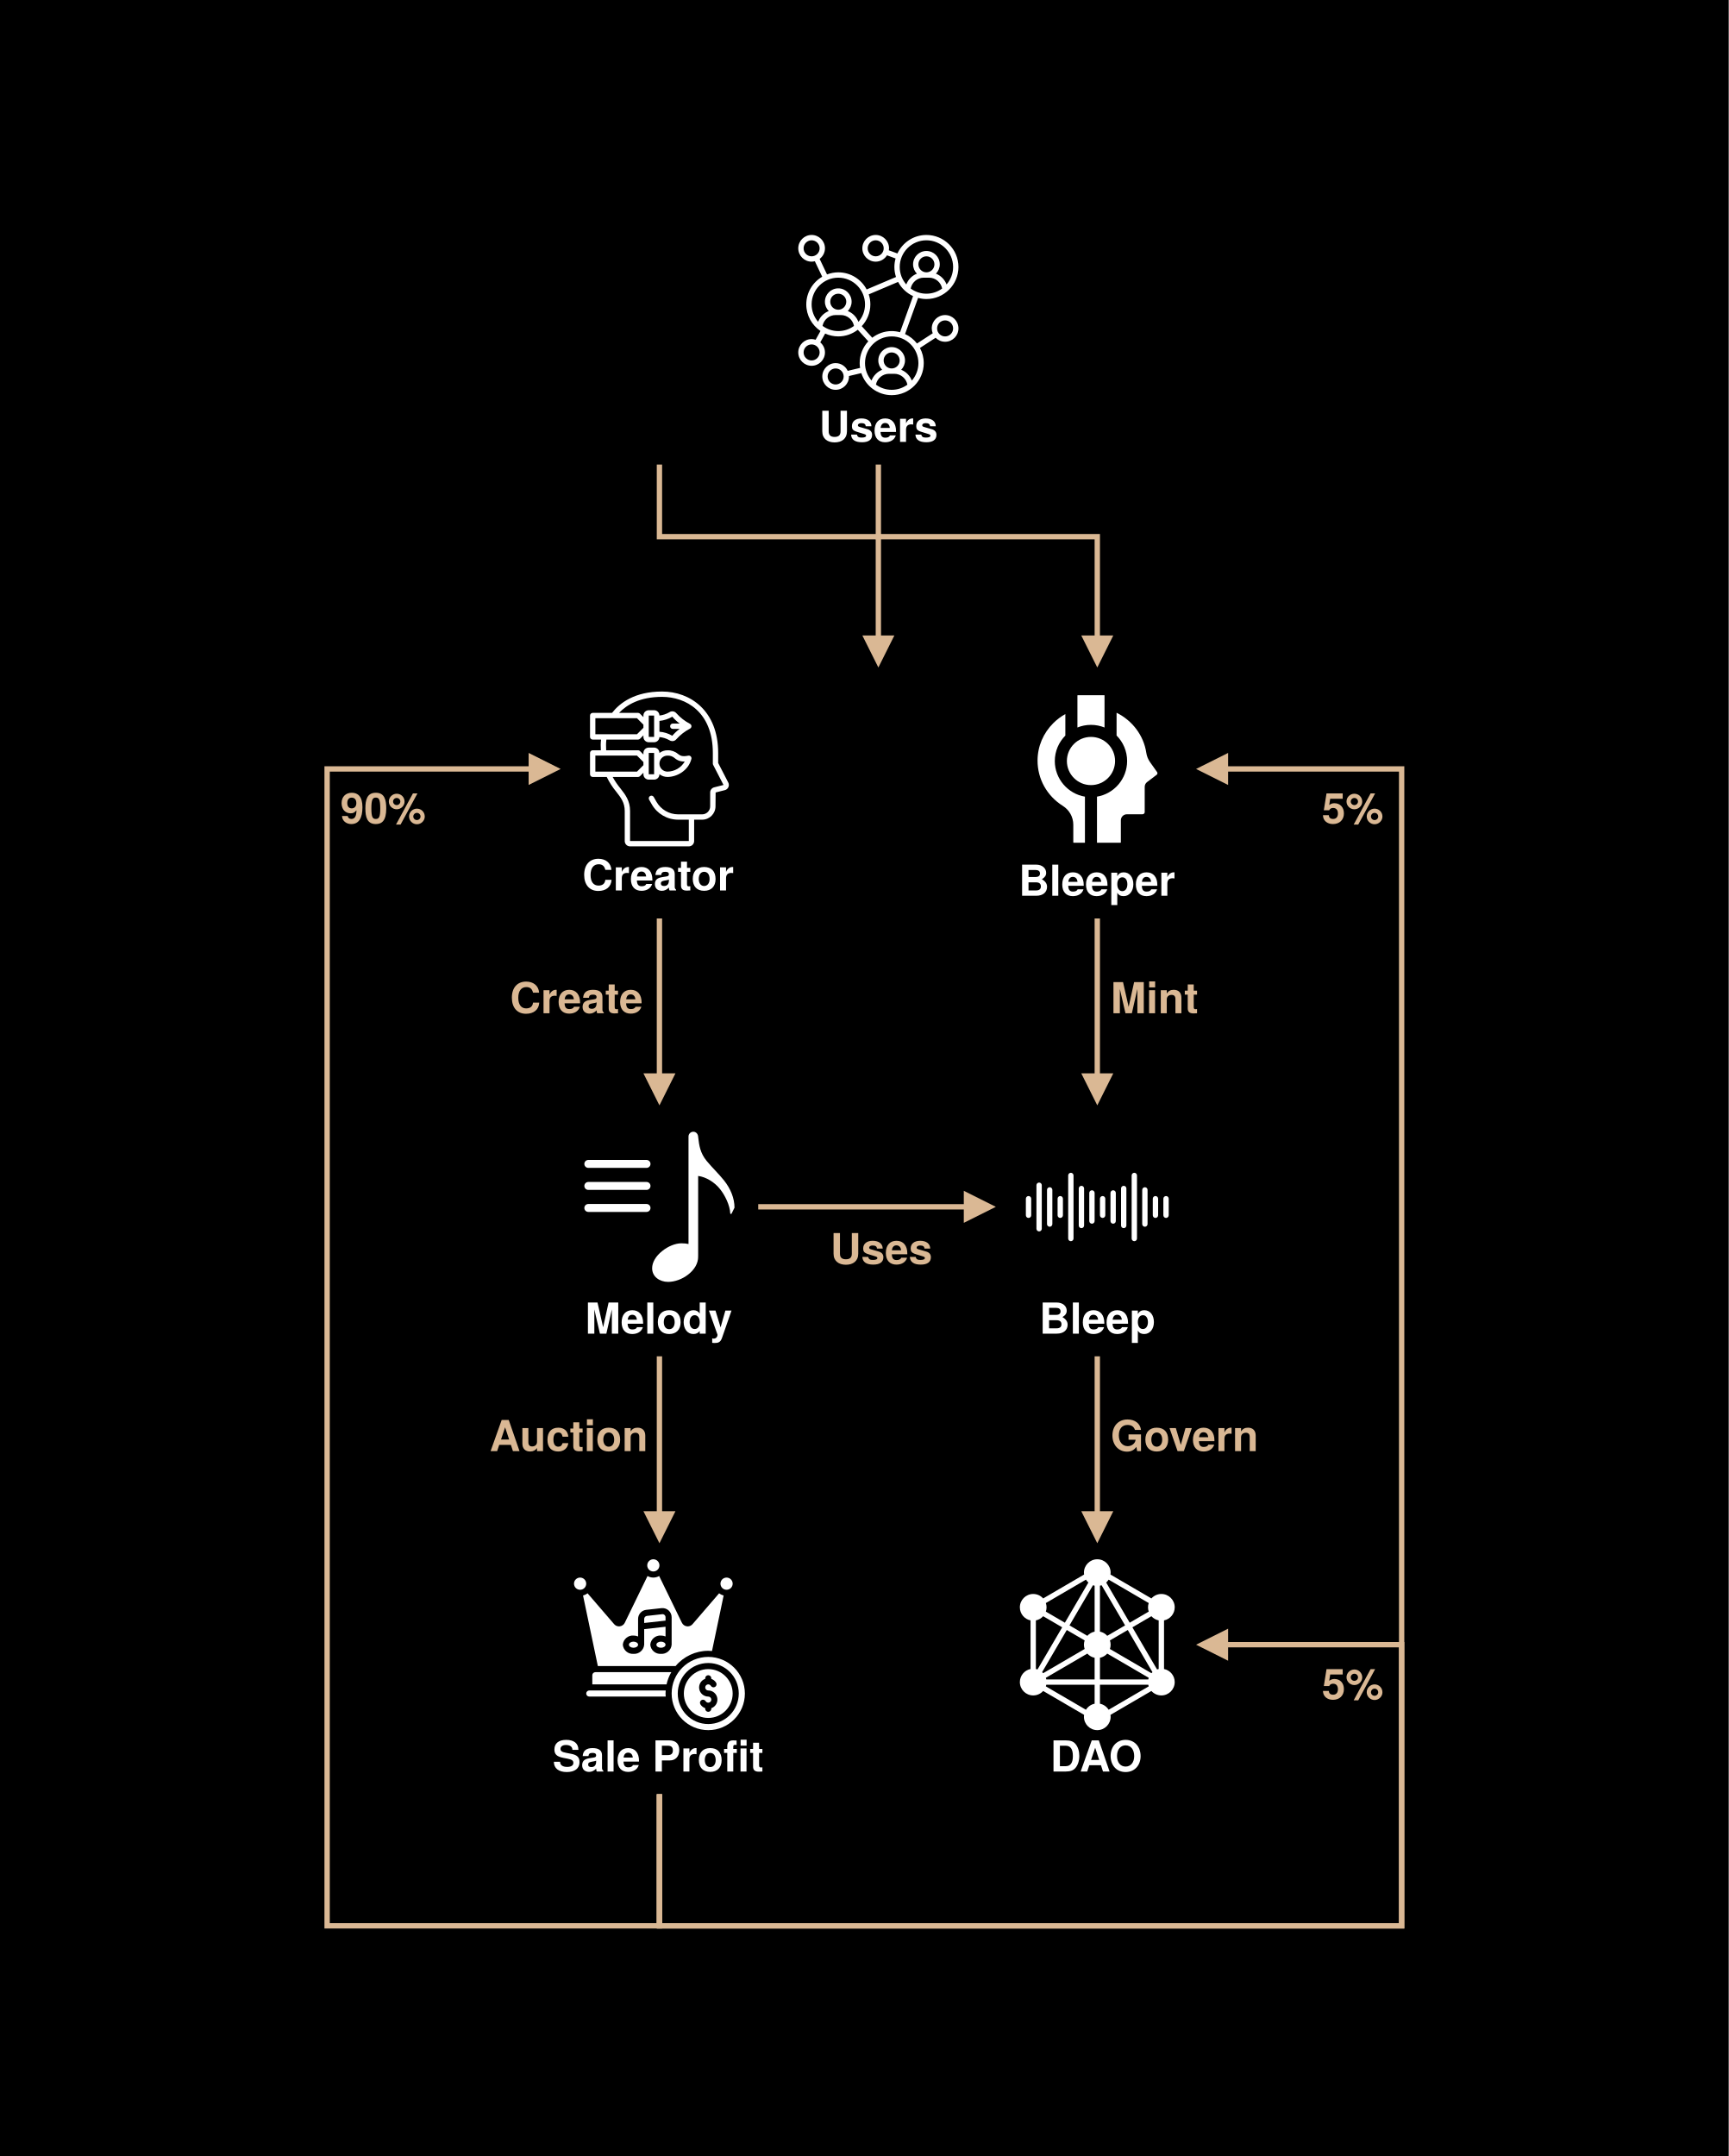
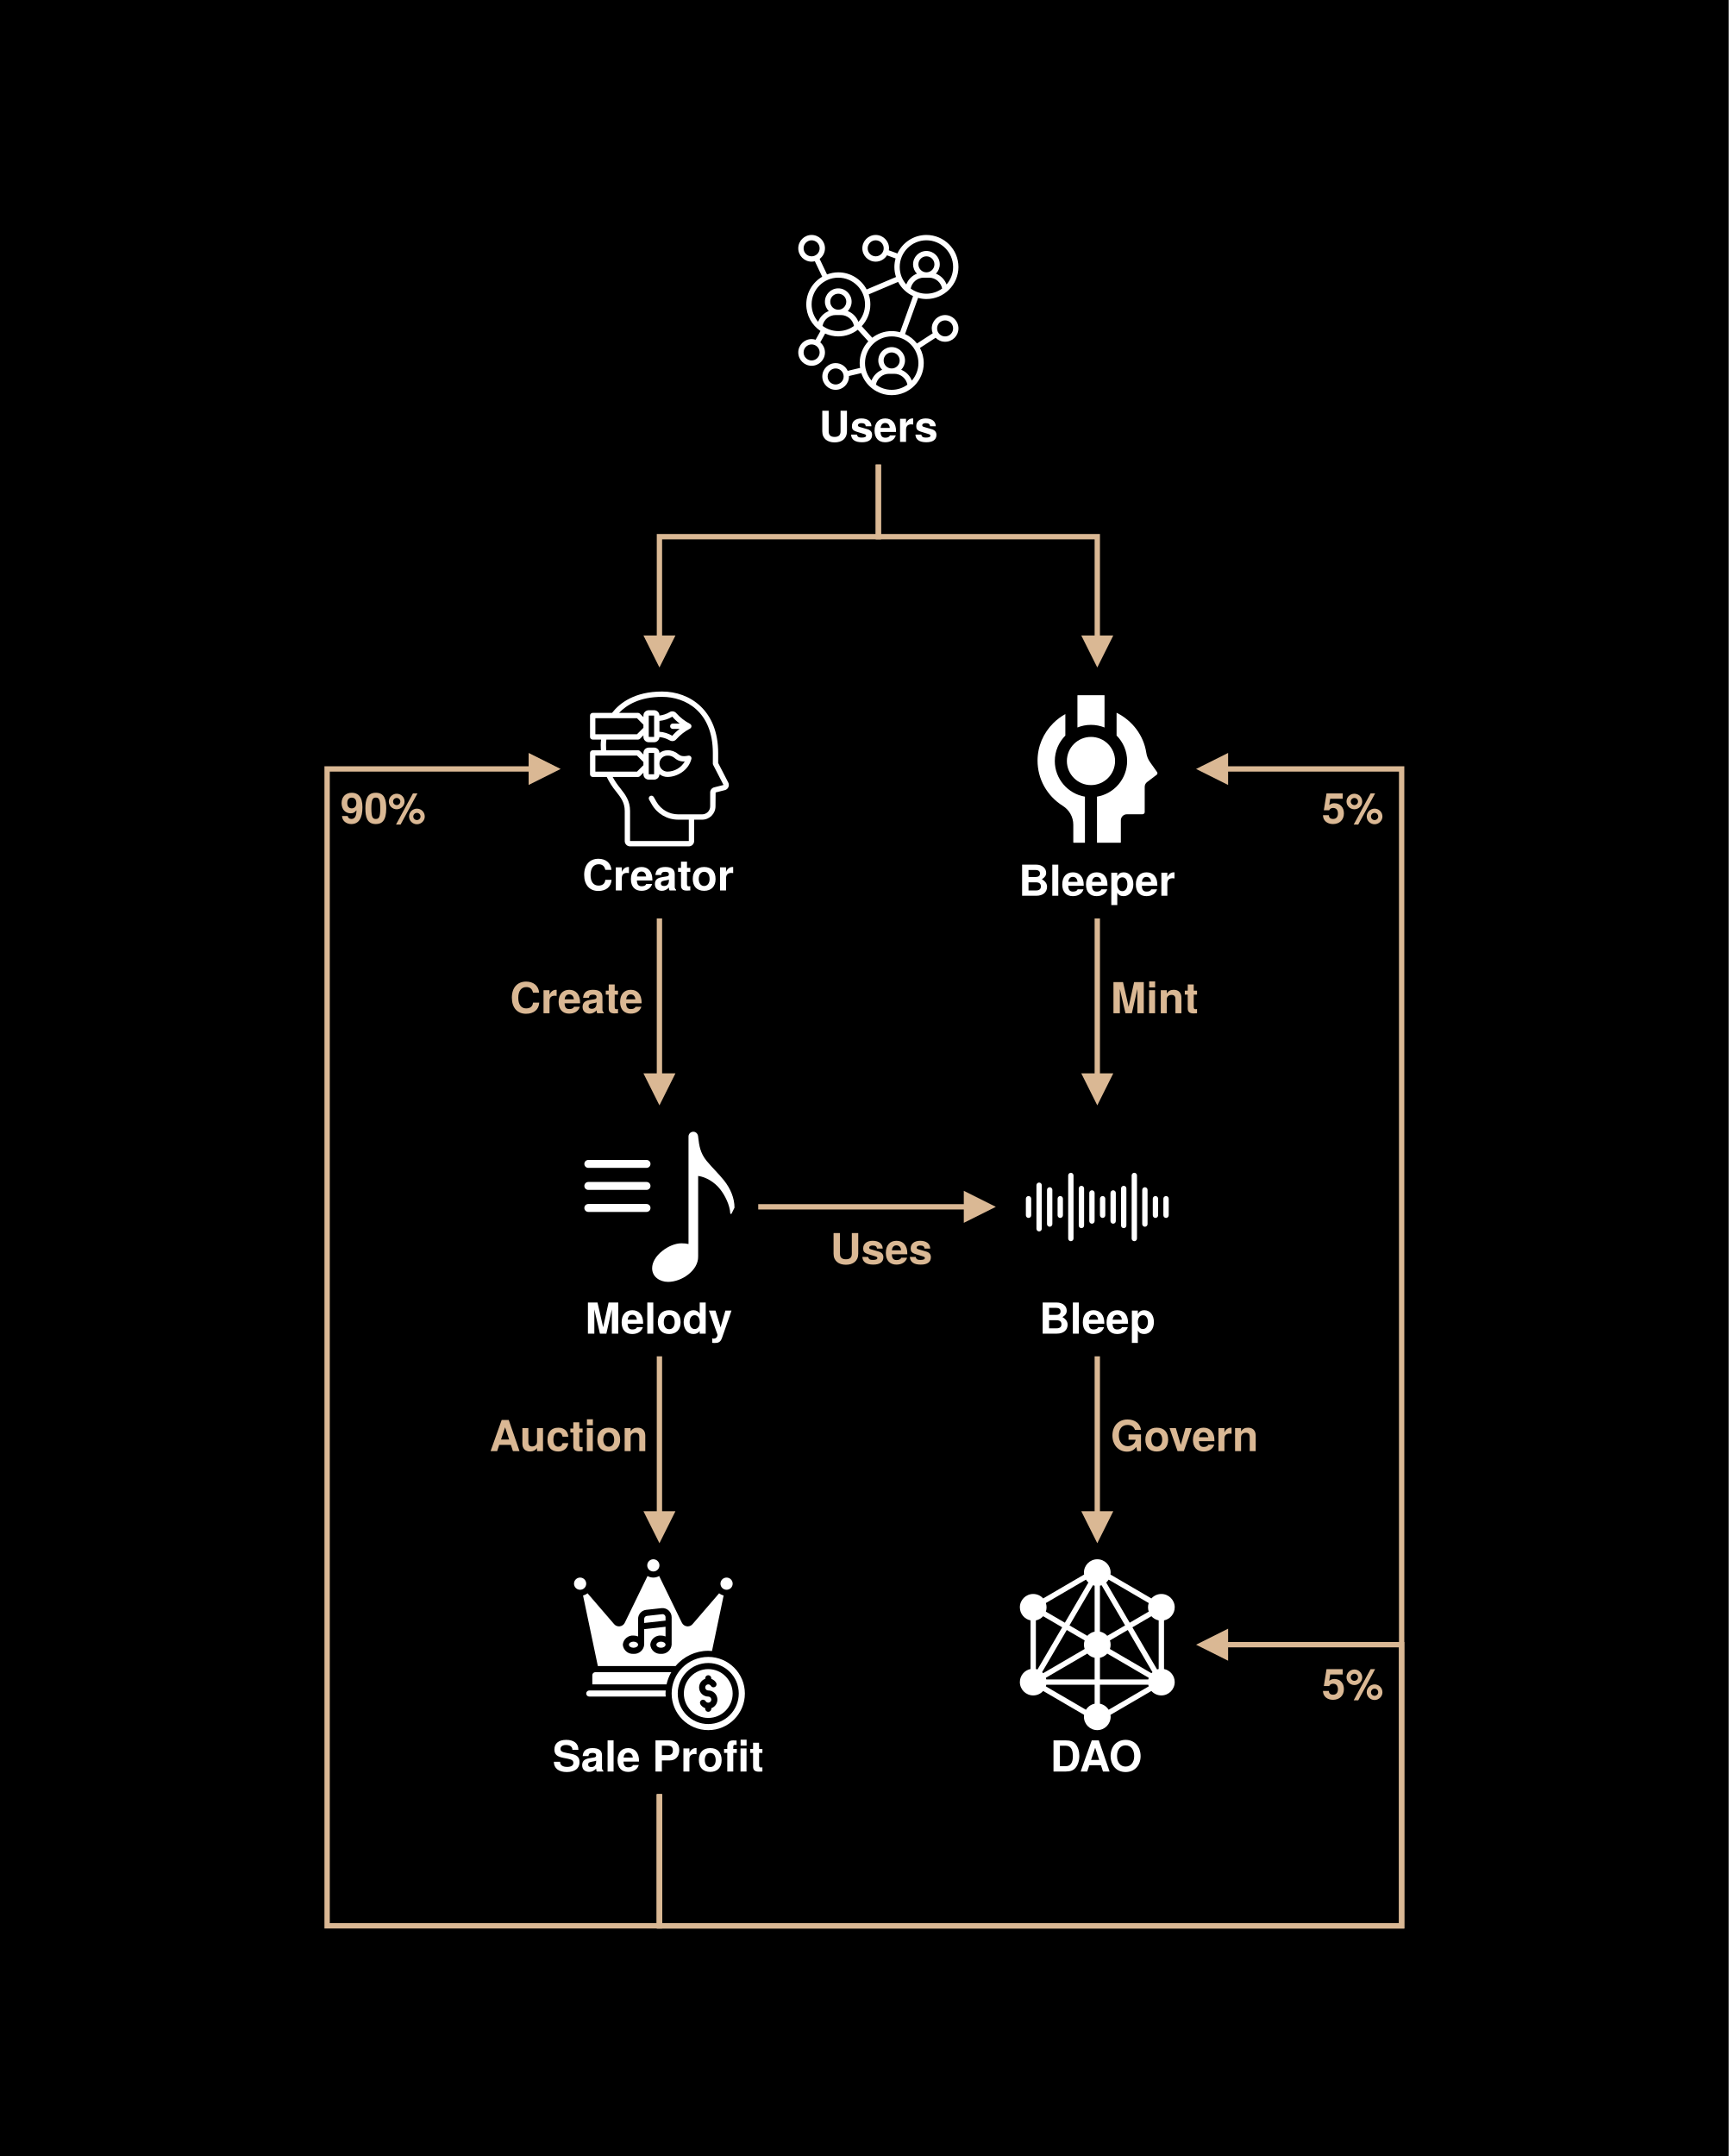
<svg xmlns="http://www.w3.org/2000/svg" width="1295px" height="1615px" viewBox="0 0 1295 1615" version="1.1">
  <defs>
    <filter color-interpolation-filters="auto" id="filter-1">
      <feColorMatrix in="SourceGraphic" type="matrix" values="0 0 0 0 1 0 0 0 0 1 0 0 0 0 1 0 0 0 1 0" />
    </filter>
  </defs>
  <g id="Ecosystem/Core_2" stroke="none" stroke-width="1" fill="none" fill-rule="evenodd">
    <rect fill="#000000" x="0" y="0" width="1295" height="1615" />
    <g id="Group" transform="translate(758, 840)" fill="#FFFFFF" fill-rule="nonzero">
      <g id="Icon/Bleeps/Bleep">
        <path d="M12.5,55.92 L12.5,55.92 C11.396,55.92 10.5,56.816 10.5,57.92 L10.5,70.32 C10.5,71.424 11.396,72.32 12.5,72.32 C13.604,72.32 14.5,71.424 14.5,70.32 L14.5,57.92 C14.5,56.816 13.604,55.92 12.5,55.92 Z" id="Path" />
        <path d="M20.42,45.82 C19.316,45.82 18.42,46.715 18.42,47.82 L18.42,80.42 C18.42,81.525 19.316,82.42 20.42,82.42 C21.524,82.42 22.42,81.525 22.42,80.42 L22.42,47.82 C22.42,46.715 21.524,45.82 20.42,45.82 Z" id="Path" />
        <path d="M28.34,49.32 C27.235,49.32 26.34,50.215 26.34,51.32 L26.34,76.92 C26.34,78.025 27.235,78.92 28.34,78.92 C29.445,78.92 30.34,78.025 30.34,76.92 L30.34,51.32 C30.34,50.215 29.445,49.32 28.34,49.32 Z" id="Path" />
        <path d="M36.26,55.92 L36.26,55.92 C35.156,55.92 34.26,56.816 34.26,57.92 L34.26,70.32 C34.26,71.424 35.156,72.32 36.26,72.32 C37.364,72.32 38.26,71.424 38.26,70.32 L38.26,57.92 C38.26,56.816 37.364,55.92 36.26,55.92 Z" id="Path" />
        <path d="M44.2,38.5 C43.096,38.5 42.2,39.395 42.2,40.5 L42.2,87.74 C42.2,88.844 43.096,89.74 44.2,89.74 C45.304,89.74 46.2,88.844 46.2,87.74 L46.2,40.5 C46.2,39.395 45.304,38.5 44.2,38.5 Z" id="Path" />
        <path d="M52.12,48.26 C51.016,48.26 50.12,49.156 50.12,50.26 L50.12,77.98 C50.12,79.085 51.016,79.98 52.12,79.98 C53.224,79.98 54.12,79.085 54.12,77.98 L54.12,50.26 C54.12,49.156 53.224,48.26 52.12,48.26 Z" id="Path" />
        <path d="M60,51.6 C58.895,51.6 58,52.495 58,53.6 L58,74.64 C58,75.745 58.895,76.64 60,76.64 C61.105,76.64 62,75.745 62,74.64 L62,53.6 C62,52.495 61.105,51.6 60,51.6 Z" id="Path" />
        <path d="M68,55.92 L68,55.92 C66.895,55.92 66,56.816 66,57.92 L66,70.32 C66,71.424 66.895,72.32 68,72.32 C69.105,72.32 70,71.424 70,70.32 L70,57.92 C70,56.816 69.105,55.92 68,55.92 Z" id="Path" />
        <path d="M75.88,51.6 C74.775,51.6 73.88,52.495 73.88,53.6 L73.88,74.64 C73.88,75.745 74.775,76.64 75.88,76.64 C76.984,76.64 77.88,75.745 77.88,74.64 L77.88,53.6 C77.88,52.495 76.984,51.6 75.88,51.6 Z" id="Path" />
        <path d="M83.8,48.26 C82.695,48.26 81.8,49.156 81.8,50.26 L81.8,77.98 C81.8,79.085 82.695,79.98 83.8,79.98 C84.904,79.98 85.8,79.085 85.8,77.98 L85.8,50.26 C85.8,49.156 84.904,48.26 83.8,48.26 Z" id="Path" />
        <path d="M91.74,38.5 C90.635,38.5 89.74,39.395 89.74,40.5 L89.74,87.74 C89.74,88.844 90.635,89.74 91.74,89.74 C92.844,89.74 93.74,88.844 93.74,87.74 L93.74,40.5 C93.74,39.395 92.844,38.5 91.74,38.5 Z" id="Path" />
        <path d="M99.66,49.32 C98.555,49.32 97.66,50.215 97.66,51.32 L97.66,76.92 C97.66,78.025 98.555,78.92 99.66,78.92 C100.764,78.92 101.66,78.025 101.66,76.92 L101.66,51.32 C101.66,50.215 100.764,49.32 99.66,49.32 Z" id="Path" />
        <path d="M107.58,55.92 L107.58,55.92 C106.475,55.92 105.58,56.816 105.58,57.92 L105.58,70.32 C105.58,71.424 106.475,72.32 107.58,72.32 C108.684,72.32 109.58,71.424 109.58,70.32 L109.58,57.92 C109.58,56.816 108.684,55.92 107.58,55.92 Z" id="Path" />
        <path d="M115.5,55.92 L115.5,55.92 C114.395,55.92 113.5,56.816 113.5,57.92 L113.5,70.32 C113.5,71.424 114.395,72.32 115.5,72.32 C116.605,72.32 117.5,71.424 117.5,70.32 L117.5,57.92 C117.5,56.816 116.605,55.92 115.5,55.92 Z" id="Path" />
      </g>
    </g>
    <g id="Group" transform="translate(430, 840)" fill="#FFFFFF" fill-rule="nonzero">
      <g id="Icon/Bleeps/Melody">
        <path d="M54.325,61.875 L10.725,61.875 C9.075,61.875 7.75,63.2 7.75,64.85 C7.75,66.5 9.075,67.825 10.725,67.825 L54.325,67.825 C55.975,67.825 57.3,66.5 57.3,64.85 C57.3,63.2 55.975,61.875 54.325,61.875 Z M54.325,45.375 L10.725,45.375 C9.075,45.375 7.75,46.7 7.75,48.35 C7.75,49.975 9.075,51.325 10.725,51.325 L54.325,51.325 C55.975,51.325 57.3,49.975 57.3,48.35 C57.3,46.7 55.975,45.375 54.325,45.375 Z M54.325,28.875 L10.725,28.875 C9.075,28.875 7.75,30.225 7.75,31.85 C7.75,33.5 9.075,34.825 10.725,34.825 L54.325,34.825 C55.975,34.825 57.3,33.5 57.3,31.85 C57.3,30.2 55.975,28.875 54.325,28.875 Z M112.3,44.125 C110.5,41.85 108.3,39.5 105.975,36.975 C103.8,34.625 101.525,32.225 99.4,29.65 C94.45,23.65 93.75,17.775 93.125,12.575 C93.025,11.8 92.95,11.05 92.85,10.325 L92.85,10.725 C92.55,9.05 91.15,7.75 89.375,7.75 C87.375,7.75 85.775,9.375 85.775,11.35 L85.775,91.85 C84.275,91.5 82.525,91.325 80.425,91.325 C75.95,91.325 70.45,93.55 66.075,97.1 C61.275,100.9 58.525,105.6 58.525,110 C58.525,112.975 59.775,115.625 62.05,117.425 C64.2,119.2 67.25,120.225 70.425,120.225 C75.5,120.225 81.125,118.175 85.45,114.775 C90.325,111.025 93,106.275 93,101.425 L92.925,101.275 C92.925,101.15 93,101.05 93,100.95 L93,40.875 C98.725,41.575 105.4,45.55 109.475,50.825 C113.05,55.275 116.8,62.85 117.025,68.825 C117.025,69.075 117.225,69.3 117.45,69.35 C117.7,69.4 117.95,69.275 118.05,69.05 L120.175,64.75 C120.225,64.675 120.225,64.6 120.225,64.5 C120.2,57.7 117.4,50.475 112.3,44.125 L112.3,44.125 Z" id="Shape" />
      </g>
    </g>
    <g id="Group" transform="translate(430, 1168)" fill="#FFFFFF" fill-rule="nonzero">
      <g id="Icon/Bleeps/Royalties">
        <circle id="Oval" cx="4.571" cy="18.286" r="4.571" />
        <ellipse id="Oval" cx="65.143" cy="64" rx="3.429" ry="2.286" />
        <path d="M68.571,43.429 C68.575,42.778 68.298,42.157 67.81,41.726 C67.331,41.284 66.681,41.076 66.034,41.159 L54.606,42.43 C53.449,42.558 52.573,43.535 52.571,44.699 L52.571,47.733 L68.571,45.954 L68.571,43.429 Z" id="Shape" />
        <circle id="Oval" cx="59.429" cy="4.571" r="4.571" />
        <circle id="Oval" cx="114.286" cy="18.286" r="4.571" />
        <ellipse id="Oval" cx="44.571" cy="64" rx="3.429" ry="2.286" />
        <path d="M100.571,82.286 C90.473,82.286 82.286,90.473 82.286,100.571 C82.286,110.67 90.473,118.857 100.571,118.857 C110.67,118.857 118.857,110.67 118.857,100.571 C118.846,90.477 110.666,82.297 100.571,82.286 Z M102.857,111.579 L102.857,112 C102.857,113.262 101.834,114.286 100.571,114.286 C99.309,114.286 98.286,113.262 98.286,112 L98.286,111.543 C96.753,111.017 95.457,109.964 94.629,108.571 C94.043,107.483 94.428,106.127 95.498,105.509 C96.568,104.891 97.935,105.235 98.585,106.286 C99.139,107.246 100.302,107.67 101.344,107.291 C102.386,106.913 103.007,105.842 102.816,104.75 C102.626,103.658 101.68,102.86 100.571,102.857 C97.236,102.863 94.382,100.463 93.816,97.175 C93.251,93.888 95.139,90.672 98.286,89.563 L98.286,89.143 C98.286,87.88 99.309,86.857 100.571,86.857 C101.834,86.857 102.857,87.88 102.857,89.143 L102.857,89.6 C104.39,90.126 105.686,91.179 106.514,92.571 C107.1,93.659 106.715,95.016 105.645,95.634 C104.575,96.252 103.208,95.908 102.558,94.857 C102.004,93.897 100.841,93.473 99.799,93.851 C98.757,94.229 98.136,95.301 98.326,96.392 C98.517,97.484 99.463,98.282 100.571,98.286 C103.907,98.279 106.761,100.68 107.327,103.968 C107.892,107.255 106.004,110.471 102.857,111.579 Z" id="Shape" />
        <path d="M13.714,86.857 L13.714,93.714 L69.33,93.714 C70.04,90.5 71.244,87.416 72.901,84.571 L16,84.571 C14.738,84.571 13.714,85.595 13.714,86.857 Z" id="Shape" />
        <path d="M11.429,98.286 C10.833,98.28 10.262,98.517 9.845,98.942 C9.396,99.365 9.142,99.955 9.143,100.571 C9.143,101.834 10.166,102.857 11.429,102.857 L68.688,102.857 C68.633,102.098 68.571,101.344 68.571,100.571 C68.571,99.799 68.633,99.045 68.688,98.286 L11.429,98.286 Z" id="Shape" />
        <path d="M100.571,73.143 C85.423,73.143 73.143,85.423 73.143,100.571 C73.143,115.72 85.423,128 100.571,128 C115.72,128 128,115.72 128,100.571 C127.984,85.43 115.713,73.159 100.571,73.143 Z M100.571,123.429 C87.948,123.429 77.714,113.195 77.714,100.571 C77.714,87.948 87.948,77.714 100.571,77.714 C113.195,77.714 123.429,87.948 123.429,100.571 C123.415,113.189 113.189,123.415 100.571,123.429 Z" id="Shape" />
        <path d="M76.096,80 C82.162,72.757 91.124,68.572 100.571,68.571 C101.52,68.571 102.453,68.633 103.378,68.713 L112.096,27.134 C110.867,26.826 109.715,26.265 108.715,25.486 L88.887,48.51 C87.978,49.63 86.61,50.276 85.168,50.267 C84.969,50.266 84.769,50.254 84.571,50.231 C82.903,50.031 81.46,48.976 80.763,47.447 L63.79,12.558 C61.087,14.1 57.77,14.1 55.067,12.558 L38.078,47.49 C37.375,49 35.94,50.037 34.286,50.231 C34.087,50.254 33.887,50.267 33.687,50.267 C32.216,50.267 30.825,49.593 29.913,48.439 L10.142,25.486 C9.142,26.265 7.991,26.826 6.761,27.134 L17.856,80 L76.096,80 Z M44.571,57.143 C45.748,57.145 46.913,57.378 48,57.829 L48,44.699 C48,41.205 50.627,38.269 54.101,37.883 L65.529,36.615 C67.467,36.4 69.405,37.02 70.859,38.32 C72.312,39.621 73.142,41.478 73.143,43.429 L73.143,64 C72.799,68.088 69.236,71.143 65.143,70.857 C61.05,71.143 57.487,68.088 57.143,64 C57.487,59.912 61.05,56.857 65.143,57.143 C66.32,57.145 67.484,57.378 68.571,57.829 L68.571,50.553 L52.571,52.343 L52.571,64 C52.228,68.088 48.664,71.143 44.571,70.857 C40.479,71.143 36.915,68.088 36.571,64 C36.915,59.912 40.479,56.857 44.571,57.143 Z" id="Shape" />
      </g>
    </g>
    <g id="Group" transform="translate(758, 1168)" fill="#FFFFFF" fill-rule="nonzero">
      <g id="Icon/Generic/DAO">
        <path d="M114,82.201 L114,45.799 C118.559,44.87 122,40.829 122,36 C122,30.486 117.514,26 112,26 C109.041,26 106.379,27.293 104.546,29.343 L73.894,11.451 C73.963,10.977 74,10.493 74,10 C74,4.486 69.514,0 64,0 C58.486,0 54,4.486 54,10 C54,10.493 54.037,10.977 54.106,11.451 L23.453,29.343 C21.621,27.293 18.959,26 16,26 C10.486,26 6,30.486 6,36 C6,40.829 9.441,44.87 14,45.799 L14,82.201 C9.441,83.13 6,87.171 6,92 C6,97.514 10.486,102 16,102 C18.96,102 21.622,100.706 23.455,98.656 L54.107,116.547 C54.038,117.022 54,117.507 54,118 C54,123.514 58.486,128 64,128 C69.514,128 74,123.514 74,118 C74,117.506 73.963,117.022 73.893,116.547 L104.545,98.656 C106.378,100.706 109.04,102 112,102 C117.514,102 122,97.514 122,92 C122,87.171 118.559,83.13 114,82.201 Z M108.775,82.537 L90.299,50.972 L104.546,42.657 C105.955,44.233 107.853,45.361 110,45.799 L110,82.201 C109.581,82.287 109.173,82.401 108.775,82.537 Z M66,90 L66,73.799 C68.147,73.361 70.045,72.233 71.454,70.657 L102.53,88.794 C102.397,89.186 102.285,89.588 102.201,90 L66,90 L66,90 Z M25.799,90 C25.715,89.588 25.603,89.186 25.47,88.794 L56.547,70.657 C57.955,72.233 59.853,73.361 62,73.799 L62,90 L25.799,90 Z M18,82.201 L18,45.799 C20.147,45.361 22.045,44.233 23.453,42.657 L37.701,50.972 L19.225,82.537 C18.827,82.401 18.419,82.287 18,82.201 Z M41.154,52.988 L54.53,60.794 C54.188,61.801 54,62.879 54,64 C54,65.121 54.188,66.198 54.53,67.206 L23.453,85.343 C23.208,85.068 22.948,84.806 22.673,84.56 L41.154,52.988 Z M62,19.799 L62,54.201 C59.853,54.639 57.955,55.767 56.547,57.343 L43.173,49.538 L60.776,19.464 C61.174,19.6 61.582,19.713 62,19.799 Z M67.224,19.464 L84.827,49.538 L71.454,57.343 C70.045,55.767 68.147,54.639 66,54.201 L66,19.799 C66.418,19.713 66.826,19.6 67.224,19.464 Z M104.546,85.343 L73.47,67.206 C73.812,66.198 74,65.121 74,64 C74,62.879 73.812,61.801 73.47,60.794 L86.846,52.988 L105.327,84.56 C105.052,84.806 104.792,85.068 104.546,85.343 Z M102.53,32.794 C102.188,33.801 102,34.879 102,36 C102,37.121 102.188,38.199 102.53,39.206 L88.279,47.523 L70.672,17.441 C71.379,16.807 71.994,16.074 72.497,15.264 L102.53,32.794 Z M55.503,15.264 C56.007,16.074 56.622,16.807 57.328,17.441 L39.72,47.523 L25.47,39.206 C25.811,38.199 26,37.121 26,36 C26,34.879 25.811,33.801 25.47,32.794 L55.503,15.264 Z M25.471,95.204 C25.603,94.812 25.715,94.412 25.799,94 L62,94 L62,108.201 C59.264,108.759 56.932,110.438 55.504,112.734 L25.471,95.204 Z M72.496,112.734 C71.067,110.438 68.736,108.759 66,108.201 L66,94 L102.201,94 C102.285,94.412 102.397,94.812 102.529,95.204 L72.496,112.734 Z" id="Shape" />
      </g>
    </g>
    <text id="Bleep" font-family="HelveticaNeue-Bold, Helvetica Neue" font-size="32" font-weight="bold" fill="#FFFFFF">
      <tspan x="778.464" y="999">Bleep</tspan>
    </text>
    <text id="Mint" font-family="HelveticaNeue-Bold, Helvetica Neue" font-size="32" font-weight="bold" fill="#DAB894">
      <tspan x="832" y="759">Mint</tspan>
    </text>
    <text id="Create" font-family="HelveticaNeue-Bold, Helvetica Neue" font-size="32" font-weight="bold" fill="#DAB894">
      <tspan x="382.048" y="759">Create</tspan>
    </text>
    <text id="Users" font-family="HelveticaNeue-Bold, Helvetica Neue" font-size="32" font-weight="bold" fill="#FFFFFF">
      <tspan x="613.552" y="331">Users</tspan>
    </text>
    <text id="Melody" font-family="HelveticaNeue-Bold, Helvetica Neue" font-size="32" font-weight="bold" fill="#FFFFFF">
      <tspan x="438.32" y="999">Melody</tspan>
    </text>
    <text id="Bleeper" font-family="HelveticaNeue-Bold, Helvetica Neue" font-size="32" font-weight="bold" fill="#FFFFFF">
      <tspan x="763.056" y="671">Bleeper</tspan>
    </text>
    <text id="DAO" font-family="HelveticaNeue-Bold, Helvetica Neue" font-size="32" font-weight="bold" fill="#FFFFFF">
      <tspan x="786.736" y="1327">DAO</tspan>
    </text>
    <text id="Sale-Profit" font-family="HelveticaNeue-Bold, Helvetica Neue" font-size="32" font-weight="bold" fill="#FFFFFF">
      <tspan x="413.88" y="1327">Sale Profit</tspan>
    </text>
    <text id="Creator" font-family="HelveticaNeue-Bold, Helvetica Neue" font-size="32" font-weight="bold" fill="#FFFFFF">
      <tspan x="436.208" y="667">Creator</tspan>
    </text>
    <g id="014-networking" transform="translate(594, 172)" filter="url(#filter-1)">
      <g transform="translate(4, 4)">
        <path d="M96,48 C109.234,48 120,37.234 120,24 C120,10.766 109.234,0 96,0 C86.39,0 78.104,5.69 74.274,13.868 L67.848,11.496 C67.924,11.004 68,10.512 68,10 C68,4.486 63.514,0 58,0 C52.486,0 48,4.486 48,10 C48,15.514 52.486,20 58,20 C61.582,20 64.706,18.09 66.472,15.252 L72.888,17.62 C72.324,19.656 72,21.788 72,24 C72,26.62 72.436,29.136 73.216,31.498 L51.22,40.82 C47.192,33.206 39.198,28 30,28 C27.02,28 24.176,28.572 21.54,29.568 L16.008,17.942 C18.418,16.114 20,13.25 20,10 C20,4.486 15.514,0 10,0 C4.486,0 0,4.486 0,10 C0,15.514 4.486,20 10,20 C10.832,20 11.63,19.868 12.404,19.674 L17.93,31.288 C10.808,35.456 6,43.168 6,52 C6,60.296 10.232,67.618 16.648,71.93 L12.99,78.506 C12.038,78.206 11.048,78 10,78 C4.486,78 0,82.486 0,88 C0,93.514 4.486,98 10,98 C15.514,98 20,93.514 20,88 C20,84.972 18.618,82.286 16.486,80.452 L20.152,73.862 C23.16,75.224 26.488,76 30,76 C35.488,76 40.536,74.128 44.584,71.016 L52.456,79.676 C48.464,83.964 46,89.692 46,96 C46,97.224 46.122,98.416 46.298,99.59 L37.036,101.788 C35.442,98.38 32.004,96 28,96 C22.486,96 18,100.486 18,106 C18,111.514 22.486,116 28,116 C33.514,116 38,111.514 38,106 C38,105.89 37.97,105.786 37.968,105.676 L47.212,103.484 C50.364,113.062 59.38,120 70,120 C83.234,120 94,109.234 94,96 C94,91.896 92.962,88.032 91.138,84.652 L102.886,77.014 C104.702,78.854 107.218,80 110,80 C115.514,80 120,75.514 120,70 C120,64.486 115.514,60 110,60 C104.486,60 100,64.486 100,70 C100,71.292 100.266,72.52 100.714,73.654 L88.938,81.31 C86.582,78.28 83.522,75.834 80,74.21 L89.762,47.148 C91.754,47.686 93.84,48 96,48 Z M58,16 C54.692,16 52,13.308 52,10 C52,6.692 54.692,4 58,4 C61.308,4 64,6.692 64,10 C64,13.308 61.308,16 58,16 Z M4,10 C4,6.692 6.692,4 10,4 C13.308,4 16,6.692 16,10 C16,13.308 13.308,16 10,16 C6.692,16 4,13.308 4,10 Z M10,94 C6.692,94 4,91.308 4,88 C4,84.692 6.692,82 10,82 C13.308,82 16,84.692 16,88 C16,91.308 13.308,94 10,94 Z M28,112 C24.692,112 22,109.308 22,106 C22,102.692 24.692,100 28,100 C31.308,100 34,102.692 34,106 C34,109.308 31.308,112 28,112 Z M110,64 C113.308,64 116,66.692 116,70 C116,73.308 113.308,76 110,76 C106.692,76 104,73.308 104,70 C104,66.692 106.692,64 110,64 Z M84.222,40.128 C85.114,35.502 89.192,32 94,32 L98,32 C102.808,32 106.886,35.502 107.778,40.128 C104.47,42.55 100.406,44 96,44 C91.594,44 87.53,42.55 84.222,40.128 Z M96,28 C92.692,28 90,25.308 90,22 C90,18.692 92.692,16 96,16 C99.308,16 102,18.692 102,22 C102,25.308 99.308,28 96,28 Z M96,4 C107.028,4 116,12.972 116,24 C116,29 114.142,33.568 111.096,37.078 C109.694,33.388 106.772,30.442 103.132,28.988 C104.902,27.184 106,24.72 106,22 C106,16.486 101.514,12 96,12 C90.486,12 86,16.486 86,22 C86,24.72 87.098,27.184 88.868,28.988 C85.228,30.442 82.306,33.388 80.904,37.078 C77.858,33.568 76,29 76,24 C76,12.972 84.972,4 96,4 L96,4 Z M10,52 C10,40.972 18.972,32 30,32 C41.028,32 50,40.972 50,52 C50,57.016 48.13,61.596 45.068,65.11 C43.672,61.406 40.744,58.446 37.094,56.988 C38.862,55.184 39.96,52.72 39.96,50 C39.96,44.486 35.474,40 29.96,40 C24.446,40 19.96,44.486 19.96,50 C19.96,52.72 21.058,55.184 22.828,56.988 C19.198,58.436 16.28,61.37 14.874,65.046 C11.846,61.54 10,56.986 10,52 L10,52 Z M23.96,50 C23.96,46.692 26.652,44 29.96,44 C33.268,44 35.96,46.692 35.96,50 C35.96,53.308 33.268,56 29.96,56 C26.652,56 23.96,53.308 23.96,50 Z M18.188,68.102 C19.09,63.488 23.162,60 27.96,60 L31.96,60 C36.776,60 40.862,63.514 41.742,68.154 C38.44,70.562 34.39,72 30,72 C25.578,72 21.502,70.54 18.188,68.102 Z M58.188,112.102 C59.09,107.488 63.162,104 67.96,104 L71.96,104 C76.776,104 80.862,107.514 81.742,112.154 C78.44,114.562 74.39,116 70,116 C65.578,116 61.502,114.54 58.188,112.102 Z M69.96,100 C66.652,100 63.96,97.308 63.96,94 C63.96,90.692 66.652,88 69.96,88 C73.268,88 75.96,90.692 75.96,94 C75.96,97.308 73.268,100 69.96,100 Z M90,96 C90,101.016 88.13,105.596 85.068,109.11 C83.672,105.406 80.744,102.446 77.094,100.988 C78.862,99.184 79.96,96.72 79.96,94 C79.96,88.486 75.474,84 69.96,84 C64.446,84 59.96,88.486 59.96,94 C59.96,96.72 61.058,99.184 62.828,100.988 C59.198,102.436 56.28,105.37 54.874,109.046 C51.846,105.54 50,100.986 50,96 C50,84.972 58.972,76 70,76 C81.028,76 90,84.972 90,96 Z M76.238,72.852 C74.246,72.314 72.16,72 70,72 C64.512,72 59.464,73.872 55.416,76.984 L47.544,68.324 C51.536,64.036 54,58.308 54,52 C54,49.38 53.564,46.864 52.784,44.502 L74.78,35.18 C77.244,39.838 81.198,43.576 86.002,45.79 L76.238,72.852 Z" id="Shape" fill="#000000" fill-rule="nonzero" />
      </g>
    </g>
    <path id="Line" d="M660,348 L660,400 L824,400 L824,476 L834,476 L822,500 L810,476 L820,476 L820,404 L656,404 L656,348 L660,348 Z" fill="#DAB894" fill-rule="nonzero" />
-     <path id="Line" d="M496,348 L496,400 L660,400 L660,476 L670,476 L658,500 L646,476 L656,476 L656,404 L492,404 L492,348 L496,348 Z" fill="#DAB894" fill-rule="nonzero" />
+     <path id="Line" d="M660,348 L660,404 L496,404 L496,476 L506,476 L494,500 L482,476 L492,476 L492,400 L656,400 L656,348 L660,348 Z" fill="#DAB894" fill-rule="nonzero" />
    <text id="Uses" font-family="HelveticaNeue-Bold, Helvetica Neue" font-size="32" font-weight="bold" fill="#DAB894">
      <tspan x="622" y="947">Uses</tspan>
    </text>
    <path id="Line" d="M722,892 L746,904 L722,916 L722,906 L568,906 L568,902 L722,902 L722,892 Z" fill="#DAB894" fill-rule="nonzero" />
    <text id="5%" font-family="HelveticaNeue-Bold, Helvetica Neue" font-size="32" font-weight="bold" fill="#DAB894">
      <tspan x="990.208" y="1273">5%</tspan>
    </text>
    <text id="90%" font-family="HelveticaNeue-Bold, Helvetica Neue" font-size="32" font-weight="bold" fill="#DAB894">
      <tspan x="255" y="617">90%</tspan>
    </text>
    <text id="5%" font-family="HelveticaNeue-Bold, Helvetica Neue" font-size="32" font-weight="bold" fill="#DAB894">
      <tspan x="990.208" y="617">5%</tspan>
    </text>
    <path id="Line" d="M496,688 L496,804 L506,804 L494,828 L482,804 L492,804 L492,688 L496,688 Z" fill="#DAB894" fill-rule="nonzero" />
    <text id="Auction" font-family="HelveticaNeue-Bold, Helvetica Neue" font-size="32" font-weight="bold" fill="#DAB894">
      <tspan x="366.688" y="1087">Auction</tspan>
    </text>
    <path id="Line" d="M496,1016 L496,1132 L506,1132 L494,1156 L482,1132 L492,1132 L492,1016 L496,1016 Z" fill="#DAB894" fill-rule="nonzero" />
    <text id="Govern" font-family="HelveticaNeue-Bold, Helvetica Neue" font-size="32" font-weight="bold" fill="#DAB894">
      <tspan x="832" y="1087">Govern</tspan>
    </text>
    <path id="Line" d="M824,1016 L824,1132 L834,1132 L822,1156 L810,1132 L820,1132 L820,1016 L824,1016 Z" fill="#DAB894" fill-rule="nonzero" />
    <path id="Line" d="M396,564 L420,576 L396,588 L395.999,577.999 L247.045,577.999 L247.045,1440.564 L492,1440.564 L492,1344 L496,1344 L496,1444.564 L243.045,1444.564 L243.045,574 L395.999,573.999 L396,564 Z" fill="#DAB894" fill-rule="nonzero" />
    <path id="Line" d="M920,588 L896,576 L920,564 L920,573.999 L1052,574 L1052,1444.564 L492,1444.564 L492,1344 L496,1344 L496,1440.564 L1048,1440.564 L1048,577.999 L920,577.999 L920,588 Z" fill="#DAB894" fill-rule="nonzero" />
    <path id="Line" d="M920,1244 L896,1232 L920,1220 L920,1229.999 L1052,1230 L1052,1444.564 L492,1444.564 L492,1344 L496,1344 L496,1440.564 L1048,1440.564 L1048,1233.999 L920,1233.999 L920,1244 Z" fill="#DAB894" fill-rule="nonzero" />
    <path id="Line" d="M824,688 L824,804 L834,804 L822,828 L810,804 L820,804 L820,688 L824,688 Z" fill="#DAB894" fill-rule="nonzero" />
    <g id="Group" transform="translate(430, 512)" fill="#FFFFFF" fill-rule="nonzero">
      <g id="Icon/Bleeps/Composer">
        <path d="M115.6,74.264 L108,59.516 L108,52 C108,20.222 86.906,6 66,6 C45.484,6 34.334,14.512 28.482,22 L14,22 C12.896,22 12,22.896 12,24 L12,40 C12,41.104 12.896,42 14,42 L20.264,42 C20.099,43.327 20.011,44.663 20,46 C20,47.35 20.044,48.682 20.106,50 L14,50 C12.896,50 12,50.896 12,52 L12,68 C12,69.104 12.896,70 14,70 L24.512,70 C26.443,73.975 28.848,77.7 31.672,81.098 C35.2,85.624 38,89.2 38,95.54 L38,118 C38,120.209 39.791,122 42,122 L86,122 C88.209,122 90,120.209 90,118 L90,102 L96,102 C101.521,101.993 105.993,97.521 106,92 L106.09,81.62 L112.794,79.922 C114.66,79.544 116,77.903 116,76 C115.997,75.398 115.86,74.806 115.6,74.264 Z M16,26 L47.172,26 L52,30.828 L52,33.172 L47.172,38 L16,38 L16,26 Z M56,24 L60,24 L60,40 L56,40 L56,24 Z M16,54 L47.172,54 L52,58.828 L52,61.172 L47.172,66 L16,66 L16,54 Z M60,68 L56,68 L56,52 L60,52 L60,68 Z M105.216,77.716 C103.346,78.09 101.999,79.732 102,81.64 L102,92 C102,95.313 99.313,98 96,98 L78,98 C71.301,97.994 65.114,94.409 61.778,88.6 L59.738,85.02 C59.191,84.061 57.97,83.726 57.01,84.272 C56.05,84.818 55.715,86.04 56.262,87 L58.304,90.582 C62.353,97.639 69.864,101.993 78,102 L86,102 L86,118 L42,118 L42,95.54 C42,87.82 38.514,83.358 34.824,78.634 C32.601,75.947 30.637,73.057 28.958,70 L48,70 C48.53,70 49.039,69.789 49.414,69.414 L52,66.828 L52,68 C52,70.209 53.791,72 56,72 L60,72 C62.209,72 64,70.209 64,68 L64,67.948 C65.721,69.271 67.829,69.992 70,70 C77.058,70 85.746,65.264 87.94,56.484 C88.106,55.817 87.919,55.112 87.444,54.616 C86.969,54.12 86.272,53.902 85.6,54.04 C80.898,54.982 79.614,54.026 77.838,52.708 C75.649,50.869 72.857,49.904 70,50 C67.829,50.008 65.721,50.729 64,52.052 L64,52 C64,49.791 62.209,48 60,48 L56,48 C53.791,48 52,49.791 52,52 L52,53.172 L49.414,50.586 C49.039,50.211 48.53,50 48,50 L24.098,50 C24.034,48.688 24,47.35 24,46 C24,44.662 24.089,43.326 24.266,42 L48,42 C48.53,42 49.039,41.789 49.414,41.414 L52,38.828 L52,40 C52,42.209 53.791,44 56,44 L60,44 C62.151,43.994 63.913,42.286 63.986,40.136 C66.604,40.356 69.14,41.151 71.414,42.466 C72.083,42.916 72.871,43.158 73.678,43.16 C74.848,43.167 75.956,42.639 76.688,41.726 C79.583,38.488 83.038,35.8 86.888,33.79 C87.068,33.696 87.233,33.576 87.378,33.434 C87.412,33.402 87.436,33.362 87.468,33.328 C87.591,33.19 87.693,33.037 87.774,32.872 C87.805,32.813 87.831,32.752 87.854,32.69 C87.942,32.476 87.991,32.247 88,32.016 L88,31.984 C87.994,31.753 87.948,31.525 87.864,31.31 C87.842,31.248 87.814,31.187 87.784,31.128 C87.703,30.963 87.6,30.81 87.478,30.672 C87.446,30.638 87.422,30.598 87.388,30.566 C87.243,30.424 87.078,30.304 86.898,30.21 C83.049,28.205 79.594,25.522 76.698,22.29 C75.402,20.699 73.103,20.369 71.412,21.532 C69.143,22.862 66.616,23.695 64,23.976 C63.986,21.776 62.2,20 60,20 L56,20 C53.791,20 52,21.791 52,24 L52,25.172 L49.414,22.586 C49.039,22.211 48.53,22 48,22 L33.744,22 C39.482,15.958 49.36,10 66,10 C83.53,10 104,21 104,52 L104,60 C104,60.318 104.076,60.633 104.222,60.916 L112,76 L105.216,77.716 Z M64,60 C64,56.687 66.687,54 70,54 C72.001,53.901 73.96,54.59 75.46,55.918 C77.525,57.717 80.226,58.61 82.956,58.4 C80.292,63.053 75.361,65.945 70,66 C66.687,66 64,63.313 64,60 Z M73.622,24.868 L73.6,24.8 C75.238,26.748 77.103,28.494 79.154,30 L74,30 C72.896,30 72,30.896 72,32 C72,33.104 72.896,34 74,34 L79.142,34 C77.106,35.486 75.255,37.21 73.626,39.134 C70.694,37.395 67.399,36.361 64,36.114 L64,28 C67.4,27.684 70.687,26.613 73.622,24.868 Z" id="Shape" />
      </g>
    </g>
    <g id="Group" transform="translate(758, 512)" fill="#FFFFFF" fill-rule="nonzero">
      <g id="Icon/Bleeps/Bleeper">
        <path d="M54.75,84.75 L54.75,119.25 L46.275,119.25 C46.125,119.25 46.025,119.15 46.025,119 L46.025,105.775 C46.025,100.025 43.075,94.725 38.125,91.625 C26.275,84.175 19.225,71.475 19.25,57.7 C19.275,47.15 23.5,37.15 31.125,29.6 C33.825,26.925 36.85,24.675 40.075,22.875 L40.075,39 C35.2,43.9 32.175,50.65 32.175,58.1 C32.2,71.45 41.975,82.6 54.75,84.75 Z" id="Path" />
        <path d="M59.275,30.975 C55.675,30.975 52.25,31.675 49.125,32.95 L49.125,9 C49.125,8.85 49.225,8.75 49.375,8.75 L69.175,8.75 C69.325,8.75 69.425,8.85 69.425,9 L69.425,32.95 C66.3,31.7 62.875,30.975 59.275,30.975 Z" id="Path" />
        <circle id="Oval" cx="59.275" cy="58.05" r="18.05" />
        <path d="M108.8,66.35 C109.25,67 109.125,67.875 108.5,68.35 L101.3,73.825 C100.175,74.675 99.525,76 99.525,77.425 L99.525,96.35 C99.525,97.25 98.75,97.95 97.8,97.95 L86.175,97.95 C83.675,97.95 81.65,99.975 81.65,102.475 L81.65,119 C81.65,119.15 81.55,119.25 81.4,119.25 L63.775,119.25 L63.775,84.75 C76.575,82.6 86.35,71.45 86.35,58.05 C86.35,50.6 83.325,43.85 78.45,38.95 L78.45,21.9 C90.1,27.65 98.75,38.725 100.725,51.95 C101.1,54.45 102.075,56.875 103.575,58.975 L108.8,66.35 Z" id="Path" />
      </g>
    </g>
  </g>
</svg>
